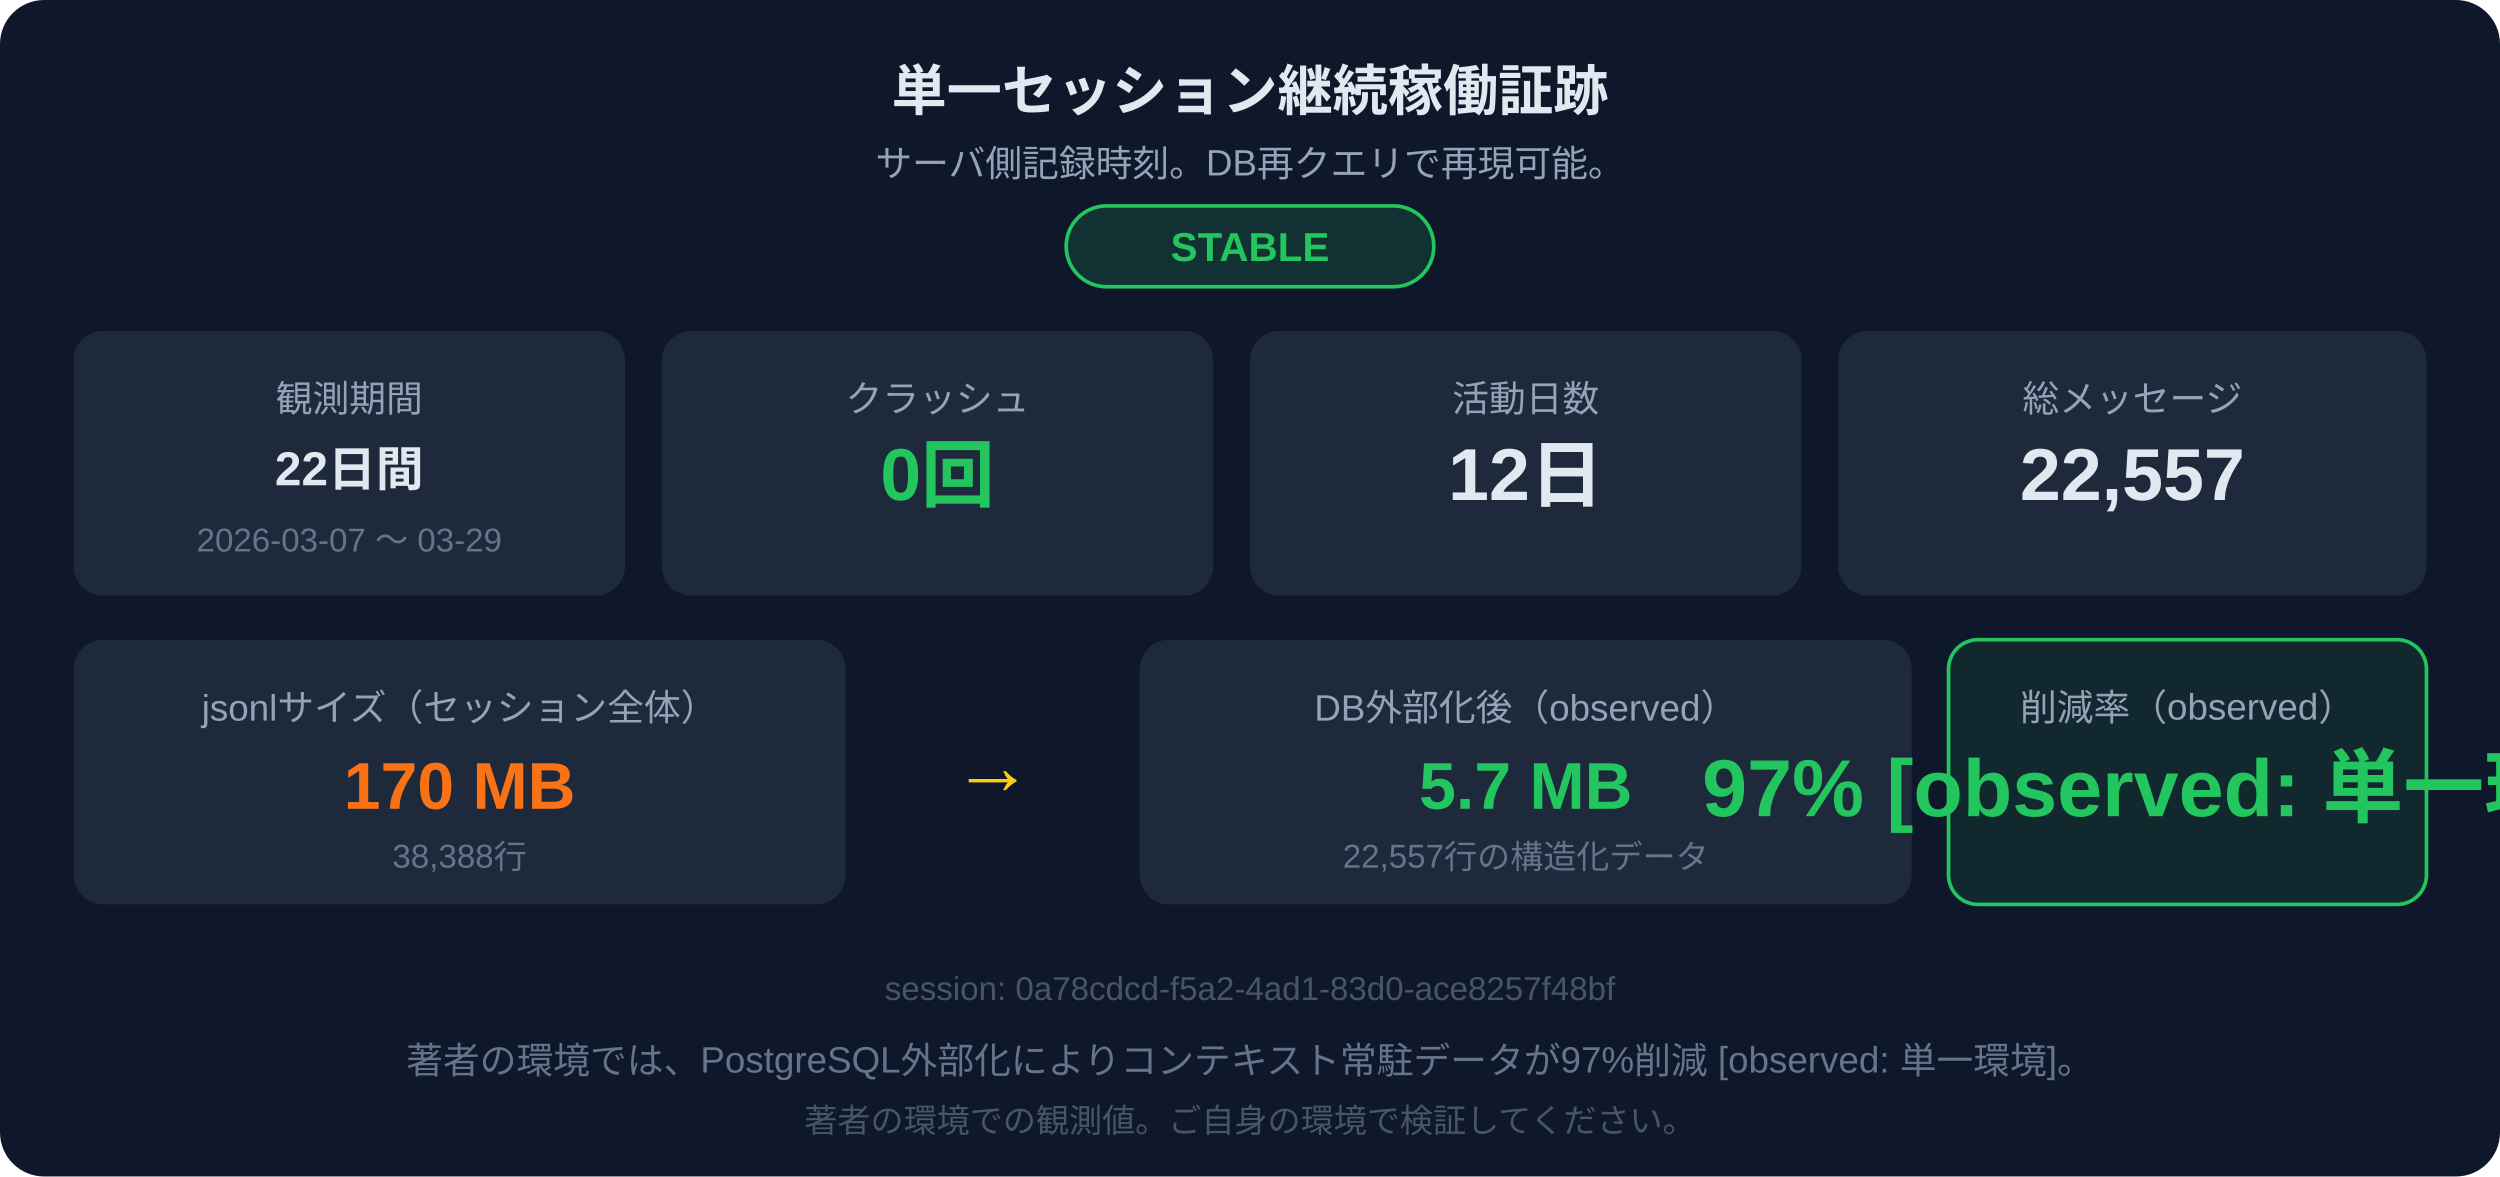
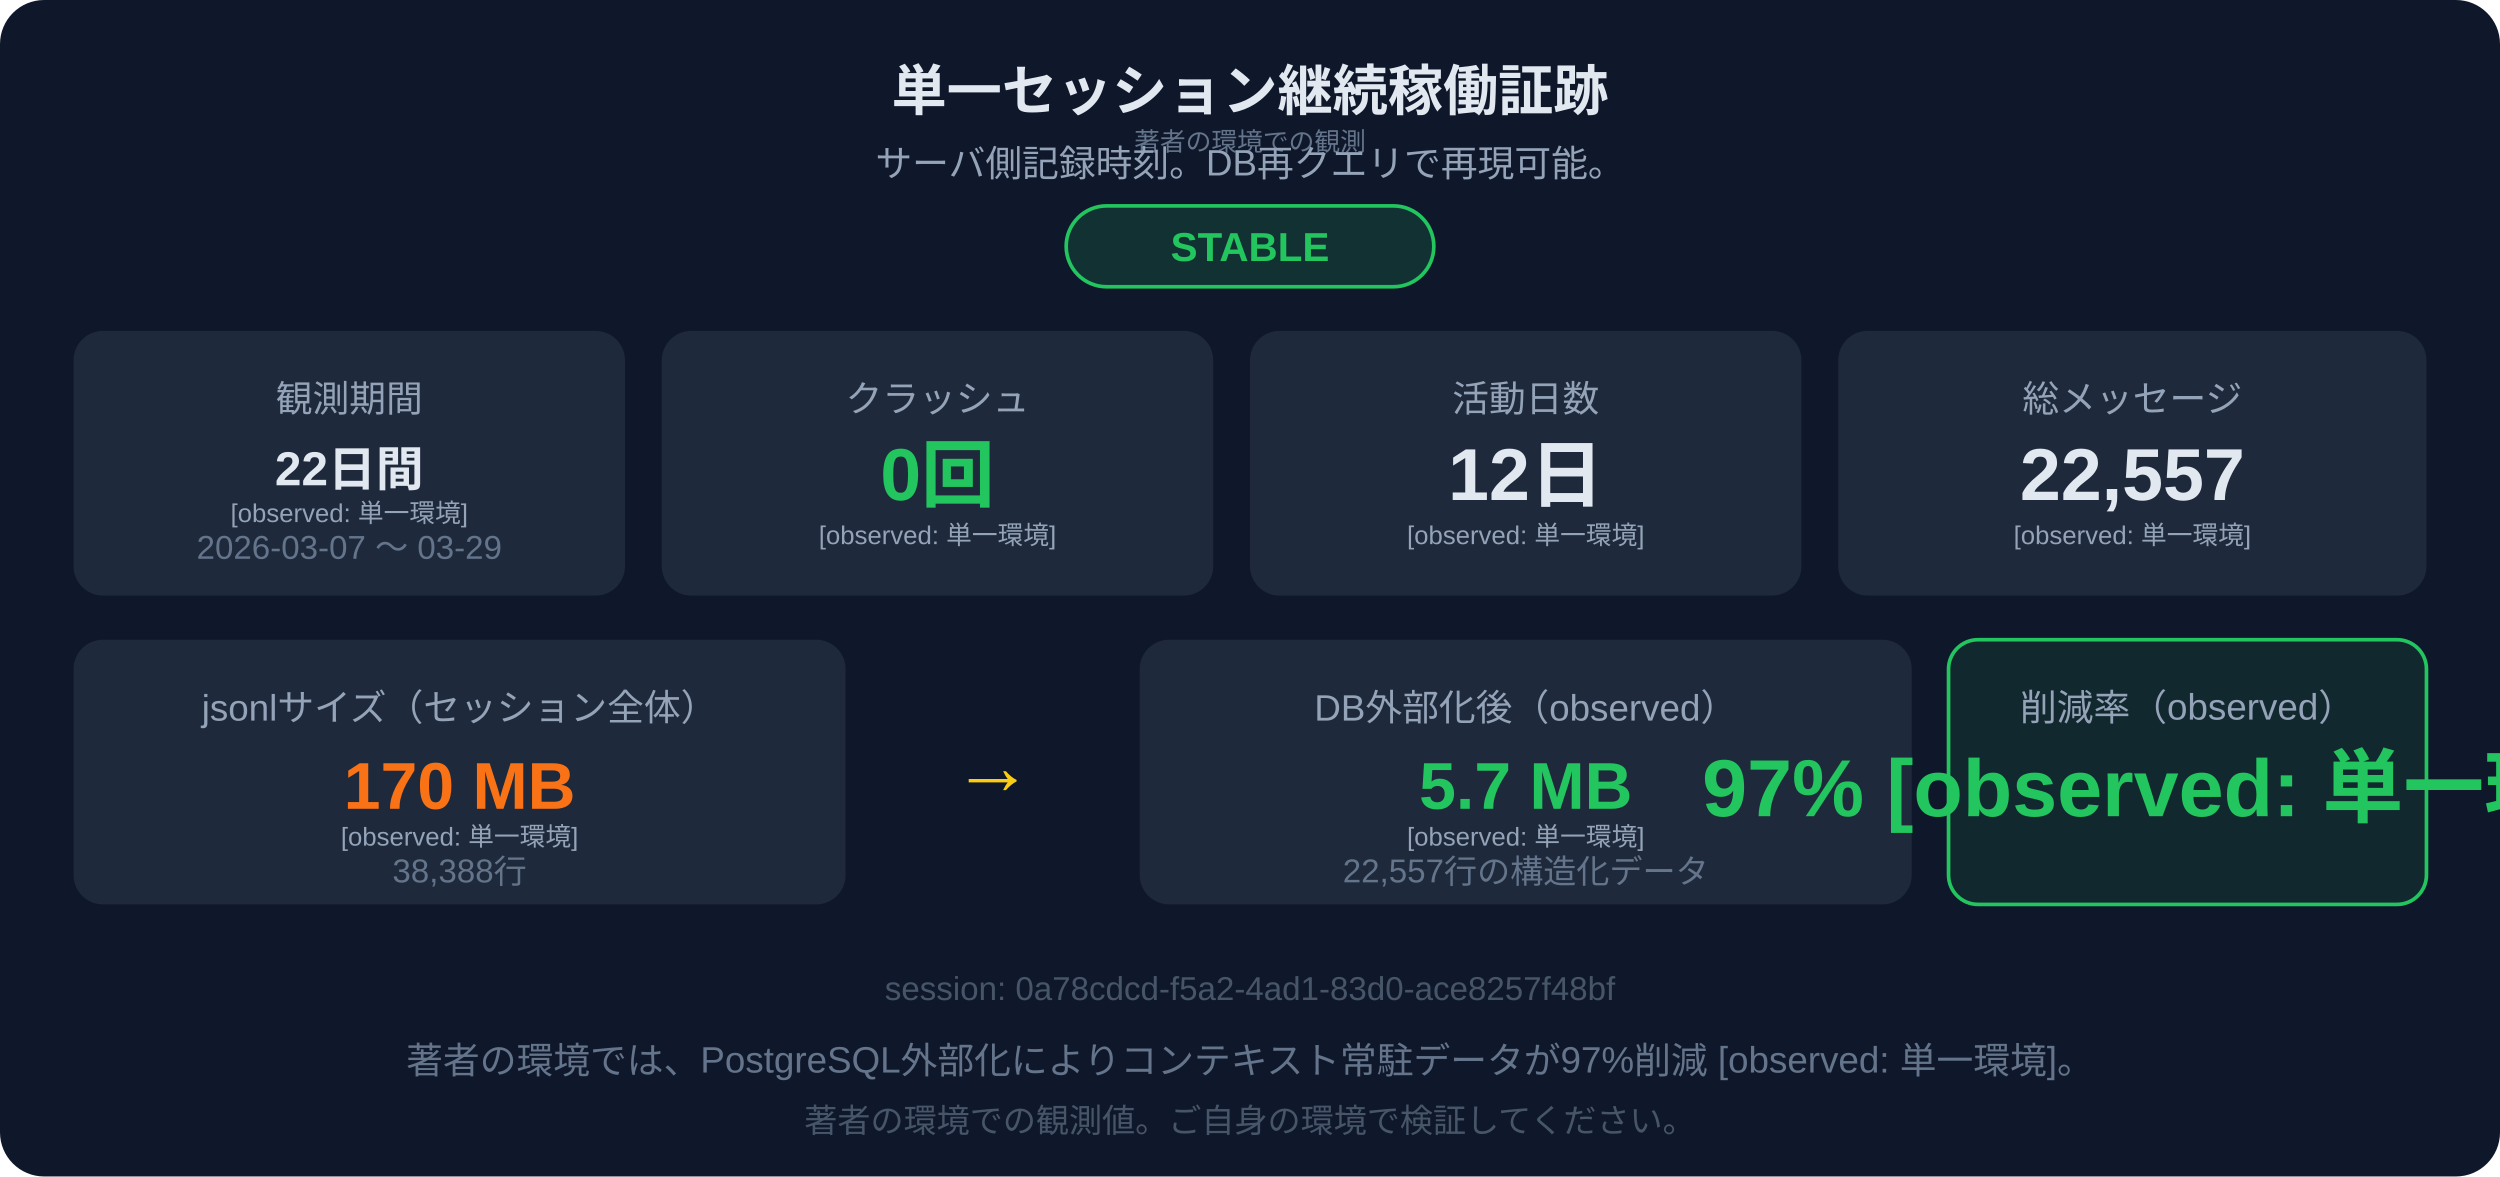
<svg xmlns="http://www.w3.org/2000/svg" viewBox="0 0 680 320" font-family="Segoe UI, Arial, sans-serif">
  <rect width="680" height="320" fill="#0f172a" rx="12" />
  <text x="340" y="30" text-anchor="middle" fill="#e2e8f0" font-size="15" font-weight="600">単一セッション継続稼働証跡</text>
+   <text x="340" y="41" text-anchor="middle" fill="#64748b" font-size="7">著者の環境での観測</text>
  <text x="340" y="48" text-anchor="middle" fill="#94a3b8" font-size="10">サーバ側記録時刻。DB再クエリで再現可能。</text>
  <rect x="290" y="56" width="100" height="22" fill="#22c55e" fill-opacity="0.15" rx="11" stroke="#22c55e" stroke-width="1" />
  <text x="340" y="71" text-anchor="middle" fill="#22c55e" font-size="11" font-weight="600">STABLE</text>
  <rect x="20" y="90" width="150" height="72" fill="#1e293b" rx="8" />
  <text x="95" y="112" text-anchor="middle" fill="#94a3b8" font-size="10">観測期間</text>
  <text x="95" y="132" text-anchor="middle" fill="#e2e8f0" font-size="13" font-weight="600">22日間</text>
-   <text x="95" y="150" text-anchor="middle" fill="#64748b" font-size="9">2026-03-07 〜 03-29</text>
+   <text x="95" y="142" text-anchor="middle" fill="#94a3b8" font-size="7">[observed: 単一環境]</text>
+   <text x="95" y="152" text-anchor="middle" fill="#64748b" font-size="9">2026-03-07 〜 03-29</text>
  <rect x="180" y="90" width="150" height="72" fill="#1e293b" rx="8" />
  <text x="255" y="112" text-anchor="middle" fill="#94a3b8" font-size="10">クラッシュ</text>
  <text x="255" y="136" text-anchor="middle" fill="#22c55e" font-size="20" font-weight="700">0回</text>
+   <text x="255" y="148" text-anchor="middle" fill="#94a3b8" font-size="7">[observed: 単一環境]</text>
  <rect x="340" y="90" width="150" height="72" fill="#1e293b" rx="8" />
  <text x="415" y="112" text-anchor="middle" fill="#94a3b8" font-size="10">活動日数</text>
  <text x="415" y="136" text-anchor="middle" fill="#e2e8f0" font-size="20" font-weight="600">12日</text>
+   <text x="415" y="148" text-anchor="middle" fill="#94a3b8" font-size="7">[observed: 単一環境]</text>
  <rect x="500" y="90" width="160" height="72" fill="#1e293b" rx="8" />
  <text x="580" y="112" text-anchor="middle" fill="#94a3b8" font-size="10">総メッセージ</text>
  <text x="580" y="136" text-anchor="middle" fill="#e2e8f0" font-size="20" font-weight="600">22,557</text>
+   <text x="580" y="148" text-anchor="middle" fill="#94a3b8" font-size="7">[observed: 単一環境]</text>
  <rect x="20" y="174" width="210" height="72" fill="#1e293b" rx="8" />
  <text x="125" y="196" text-anchor="middle" fill="#94a3b8" font-size="10">jsonlサイズ（セッション全体）</text>
  <text x="125" y="220" text-anchor="middle" fill="#f97316" font-size="18" font-weight="600">170 MB</text>
-   <text x="125" y="236" text-anchor="middle" fill="#64748b" font-size="9">38,388行</text>
+   <text x="125" y="230" text-anchor="middle" fill="#94a3b8" font-size="7">[observed: 単一環境]</text>
+   <text x="125" y="240" text-anchor="middle" fill="#64748b" font-size="9">38,388行</text>
  <rect x="240" y="174" width="60" height="72" fill="none" />
  <text x="270" y="216" text-anchor="middle" fill="#facc15" font-size="22">→</text>
  <rect x="310" y="174" width="210" height="72" fill="#1e293b" rx="8" />
  <text x="415" y="196" text-anchor="middle" fill="#94a3b8" font-size="10">DB外部化後（observed）</text>
  <text x="415" y="220" text-anchor="middle" fill="#22c55e" font-size="18" font-weight="600">5.7 MB</text>
-   <text x="415" y="236" text-anchor="middle" fill="#64748b" font-size="9">22,557行の構造化データ</text>
+   <text x="415" y="230" text-anchor="middle" fill="#94a3b8" font-size="7">[observed: 単一環境]</text>
+   <text x="415" y="240" text-anchor="middle" fill="#64748b" font-size="9">22,557行の構造化データ</text>
  <rect x="530" y="174" width="130" height="72" fill="#22c55e" fill-opacity="0.1" rx="8" stroke="#22c55e" stroke-width="1" />
  <text x="595" y="196" text-anchor="middle" fill="#94a3b8" font-size="10">削減率（observed）</text>
  <text x="595" y="222" text-anchor="middle" fill="#22c55e" font-size="22" font-weight="700">97% [observed: 単一環境]</text>
  <text x="340" y="272" text-anchor="middle" fill="#475569" font-size="9">session: 0a78cdcd-f5a2-4ad1-83d0-ace8257f48bf</text>
  <text x="340" y="292" text-anchor="middle" fill="#64748b" font-size="10">著者の環境では、PostgreSQL外部化によりコンテキスト常駐データが97%削減 [observed: 単一環境]。</text>
  <text x="340" y="308" text-anchor="middle" fill="#475569" font-size="9">著者の環境での観測値。ご自身の環境で検証してください。</text>
</svg>
